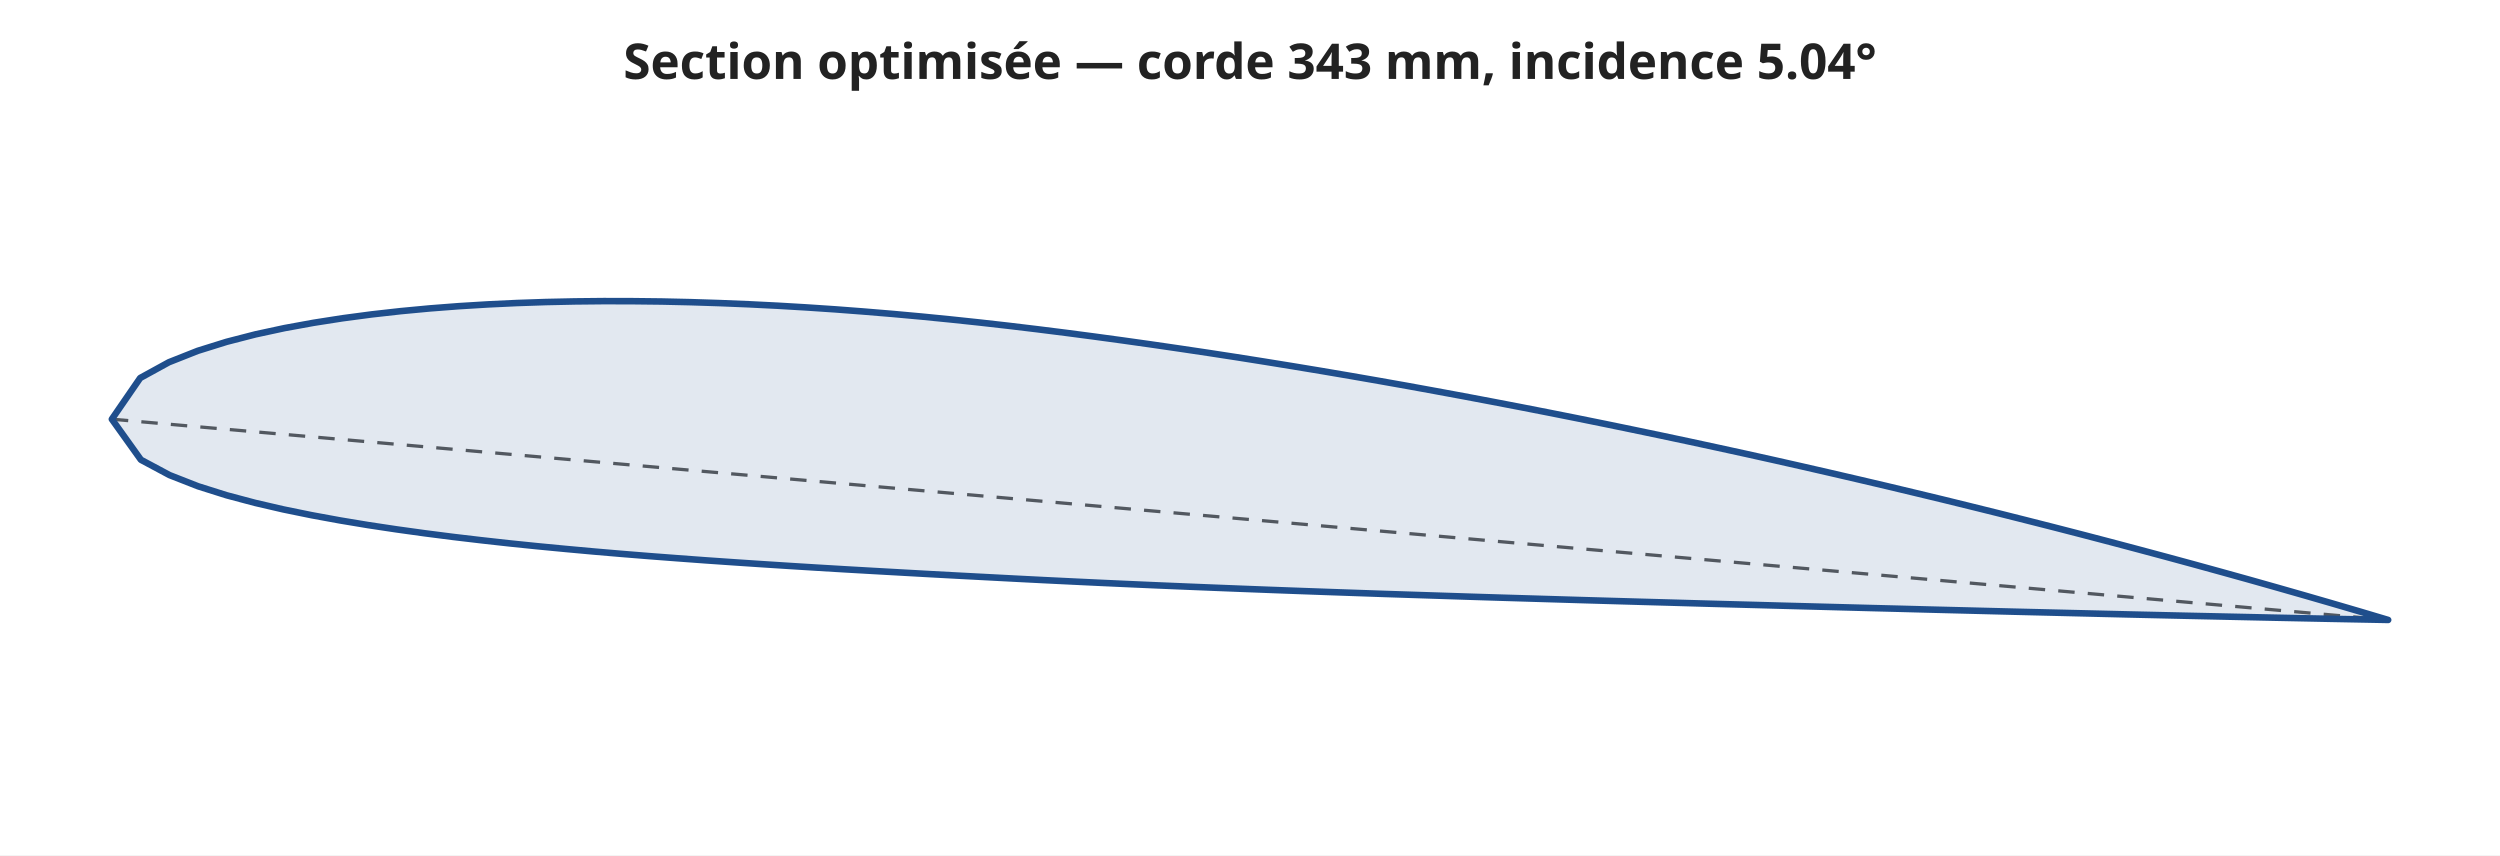
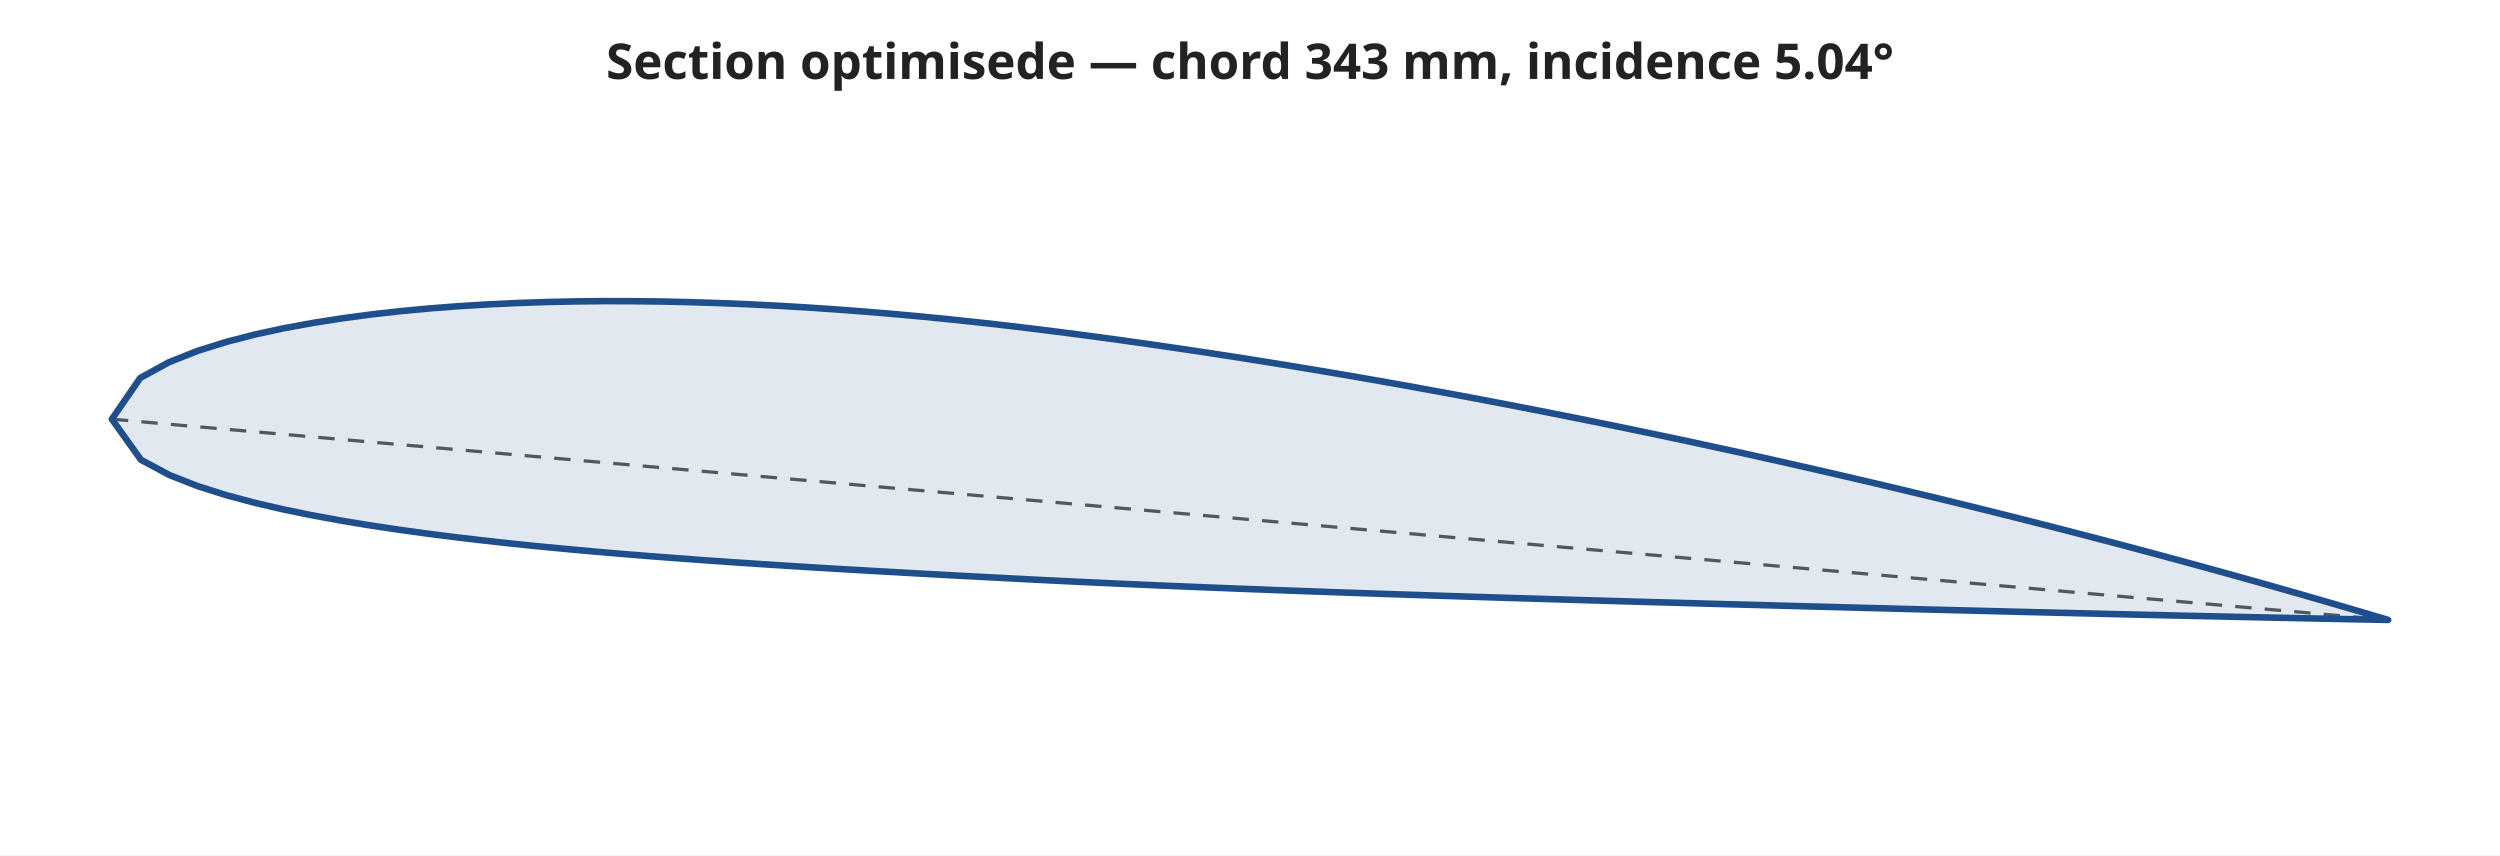
<svg xmlns="http://www.w3.org/2000/svg" viewBox="0 0 760 260" width="760" height="260" font-family="system-ui, sans-serif">
  <rect width="760" height="260" fill="#ffffff" />
-   <text x="380.0" y="24" text-anchor="middle" font-size="15" font-weight="600" fill="#222222">Section optimisée — corde 343 mm, incidence 5.04°</text>
+   <text x="380.0" y="24" text-anchor="middle" font-size="15" font-weight="600" fill="#222222">Section optimisede — chord 343 mm, incidence 5.04°</text>
  <line x1="34.00" y1="127.43" x2="726.00" y2="188.46" stroke="#5a5a5a" stroke-width="1" stroke-dasharray="5 4" />
  <path d="M34.00,127.43 L42.62,114.91 L51.35,110.12 L60.12,106.65 L68.90,103.91 L77.70,101.64 L86.50,99.74 L95.32,98.13 L104.14,96.75 L112.96,95.58 L121.78,94.59 L130.61,93.76 L139.44,93.08 L148.27,92.54 L157.10,92.12 L165.92,91.82 L174.75,91.63 L183.57,91.54 L192.39,91.56 L201.20,91.66 L210.02,91.86 L218.82,92.14 L227.63,92.50 L236.43,92.94 L245.22,93.46 L254.01,94.05 L262.79,94.72 L271.57,95.45 L280.34,96.25 L289.11,97.12 L297.87,98.05 L306.62,99.04 L315.36,100.09 L324.04,101.18 L332.71,102.32 L341.37,103.50 L350.03,104.72 L358.68,105.98 L367.33,107.27 L375.98,108.60 L384.62,109.97 L393.25,111.37 L401.88,112.80 L410.51,114.27 L419.13,115.77 L427.75,117.30 L436.36,118.87 L444.96,120.46 L453.57,122.09 L462.16,123.74 L470.75,125.42 L479.34,127.13 L487.92,128.87 L496.50,130.64 L505.07,132.43 L513.64,134.25 L522.20,136.10 L530.76,137.97 L539.31,139.87 L547.85,141.80 L556.40,143.76 L564.93,145.74 L573.46,147.74 L581.99,149.78 L590.51,151.83 L599.02,153.92 L607.53,156.03 L616.03,158.17 L624.53,160.33 L633.02,162.52 L641.50,164.74 L649.98,166.99 L658.45,169.26 L666.92,171.56 L675.38,173.89 L683.83,176.24 L692.28,178.63 L700.72,181.04 L709.15,183.48 L717.58,185.95 L726.00,188.46 L726.00,188.46 L717.22,188.29 L708.44,188.12 L699.67,187.94 L690.91,187.76 L682.15,187.57 L673.39,187.38 L664.64,187.19 L655.89,186.99 L647.15,186.79 L638.41,186.58 L629.67,186.37 L620.94,186.16 L612.21,185.95 L603.49,185.73 L594.77,185.51 L586.05,185.29 L577.34,185.06 L568.63,184.84 L559.92,184.61 L551.22,184.38 L542.51,184.15 L533.82,183.91 L525.12,183.68 L516.43,183.44 L507.74,183.19 L499.06,182.95 L490.37,182.70 L481.69,182.45 L473.02,182.19 L464.34,181.93 L455.67,181.67 L447.00,181.40 L438.34,181.12 L429.68,180.84 L421.02,180.56 L412.36,180.26 L403.70,179.96 L395.05,179.65 L386.40,179.33 L377.76,179.00 L369.11,178.66 L360.47,178.31 L351.83,177.95 L343.20,177.57 L334.56,177.18 L325.93,176.77 L317.30,176.35 L308.68,175.91 L300.12,175.46 L291.56,175.01 L283.01,174.55 L274.46,174.07 L265.91,173.59 L257.36,173.10 L248.81,172.59 L240.27,172.06 L231.72,171.51 L223.17,170.94 L214.63,170.35 L206.08,169.72 L197.53,169.07 L188.99,168.38 L180.44,167.65 L171.88,166.87 L163.33,166.05 L154.77,165.17 L146.21,164.22 L137.65,163.21 L129.08,162.11 L120.50,160.92 L111.92,159.63 L103.33,158.20 L94.73,156.62 L86.12,154.86 L77.50,152.86 L68.87,150.56 L60.22,147.83 L51.54,144.43 L42.83,139.77 L34.00,127.43 Z" fill="#1f4e8c" fill-opacity="0.13" stroke="#1f4e8c" stroke-width="2" stroke-linejoin="round" />
</svg>
